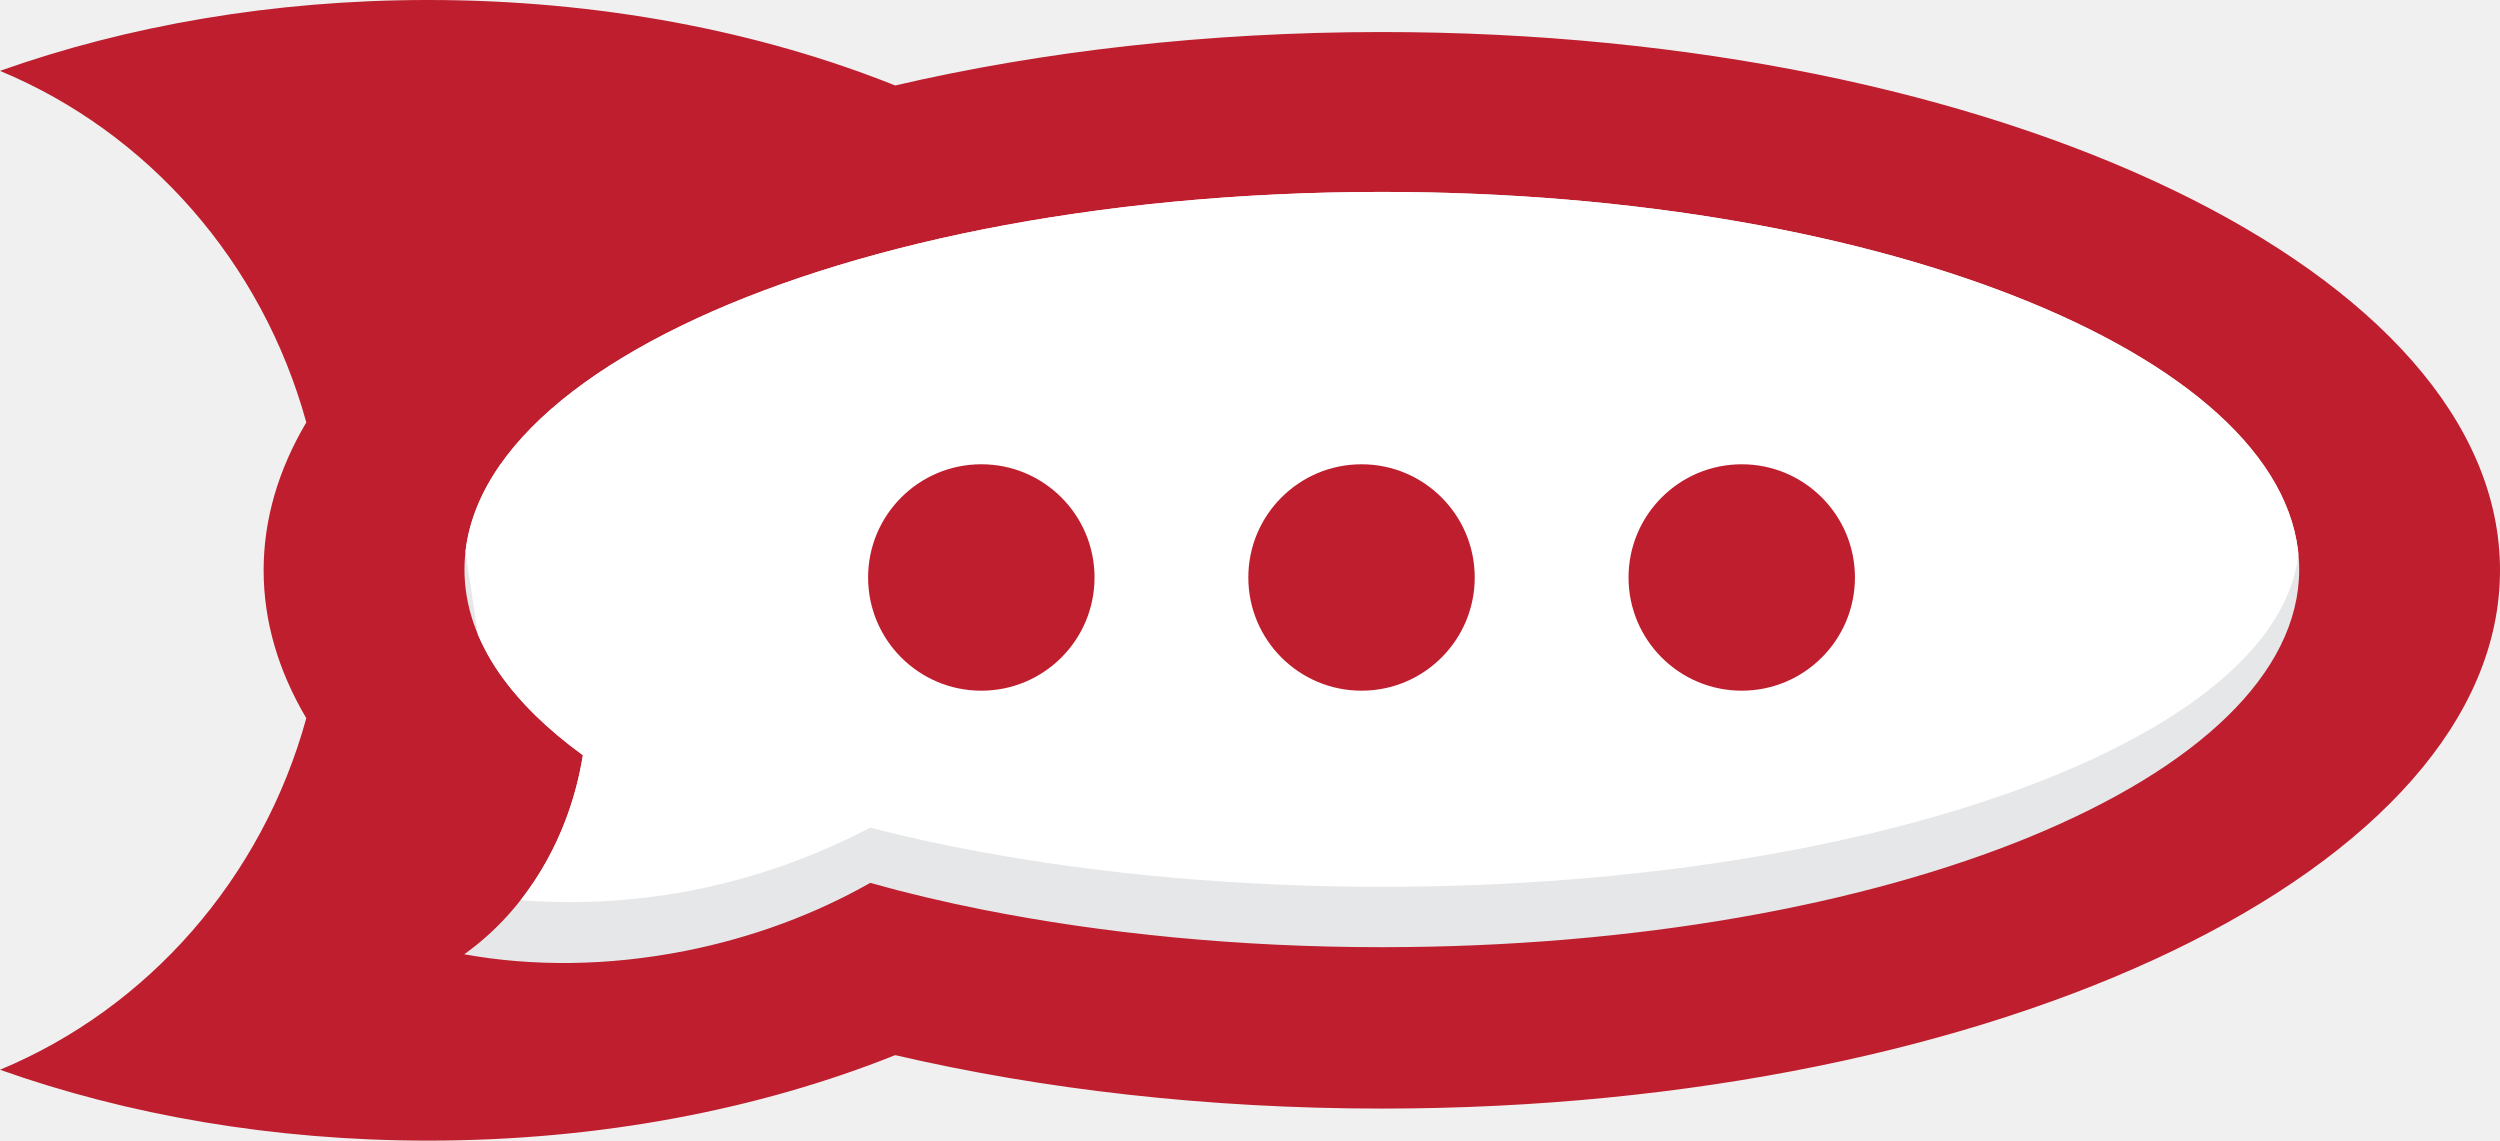
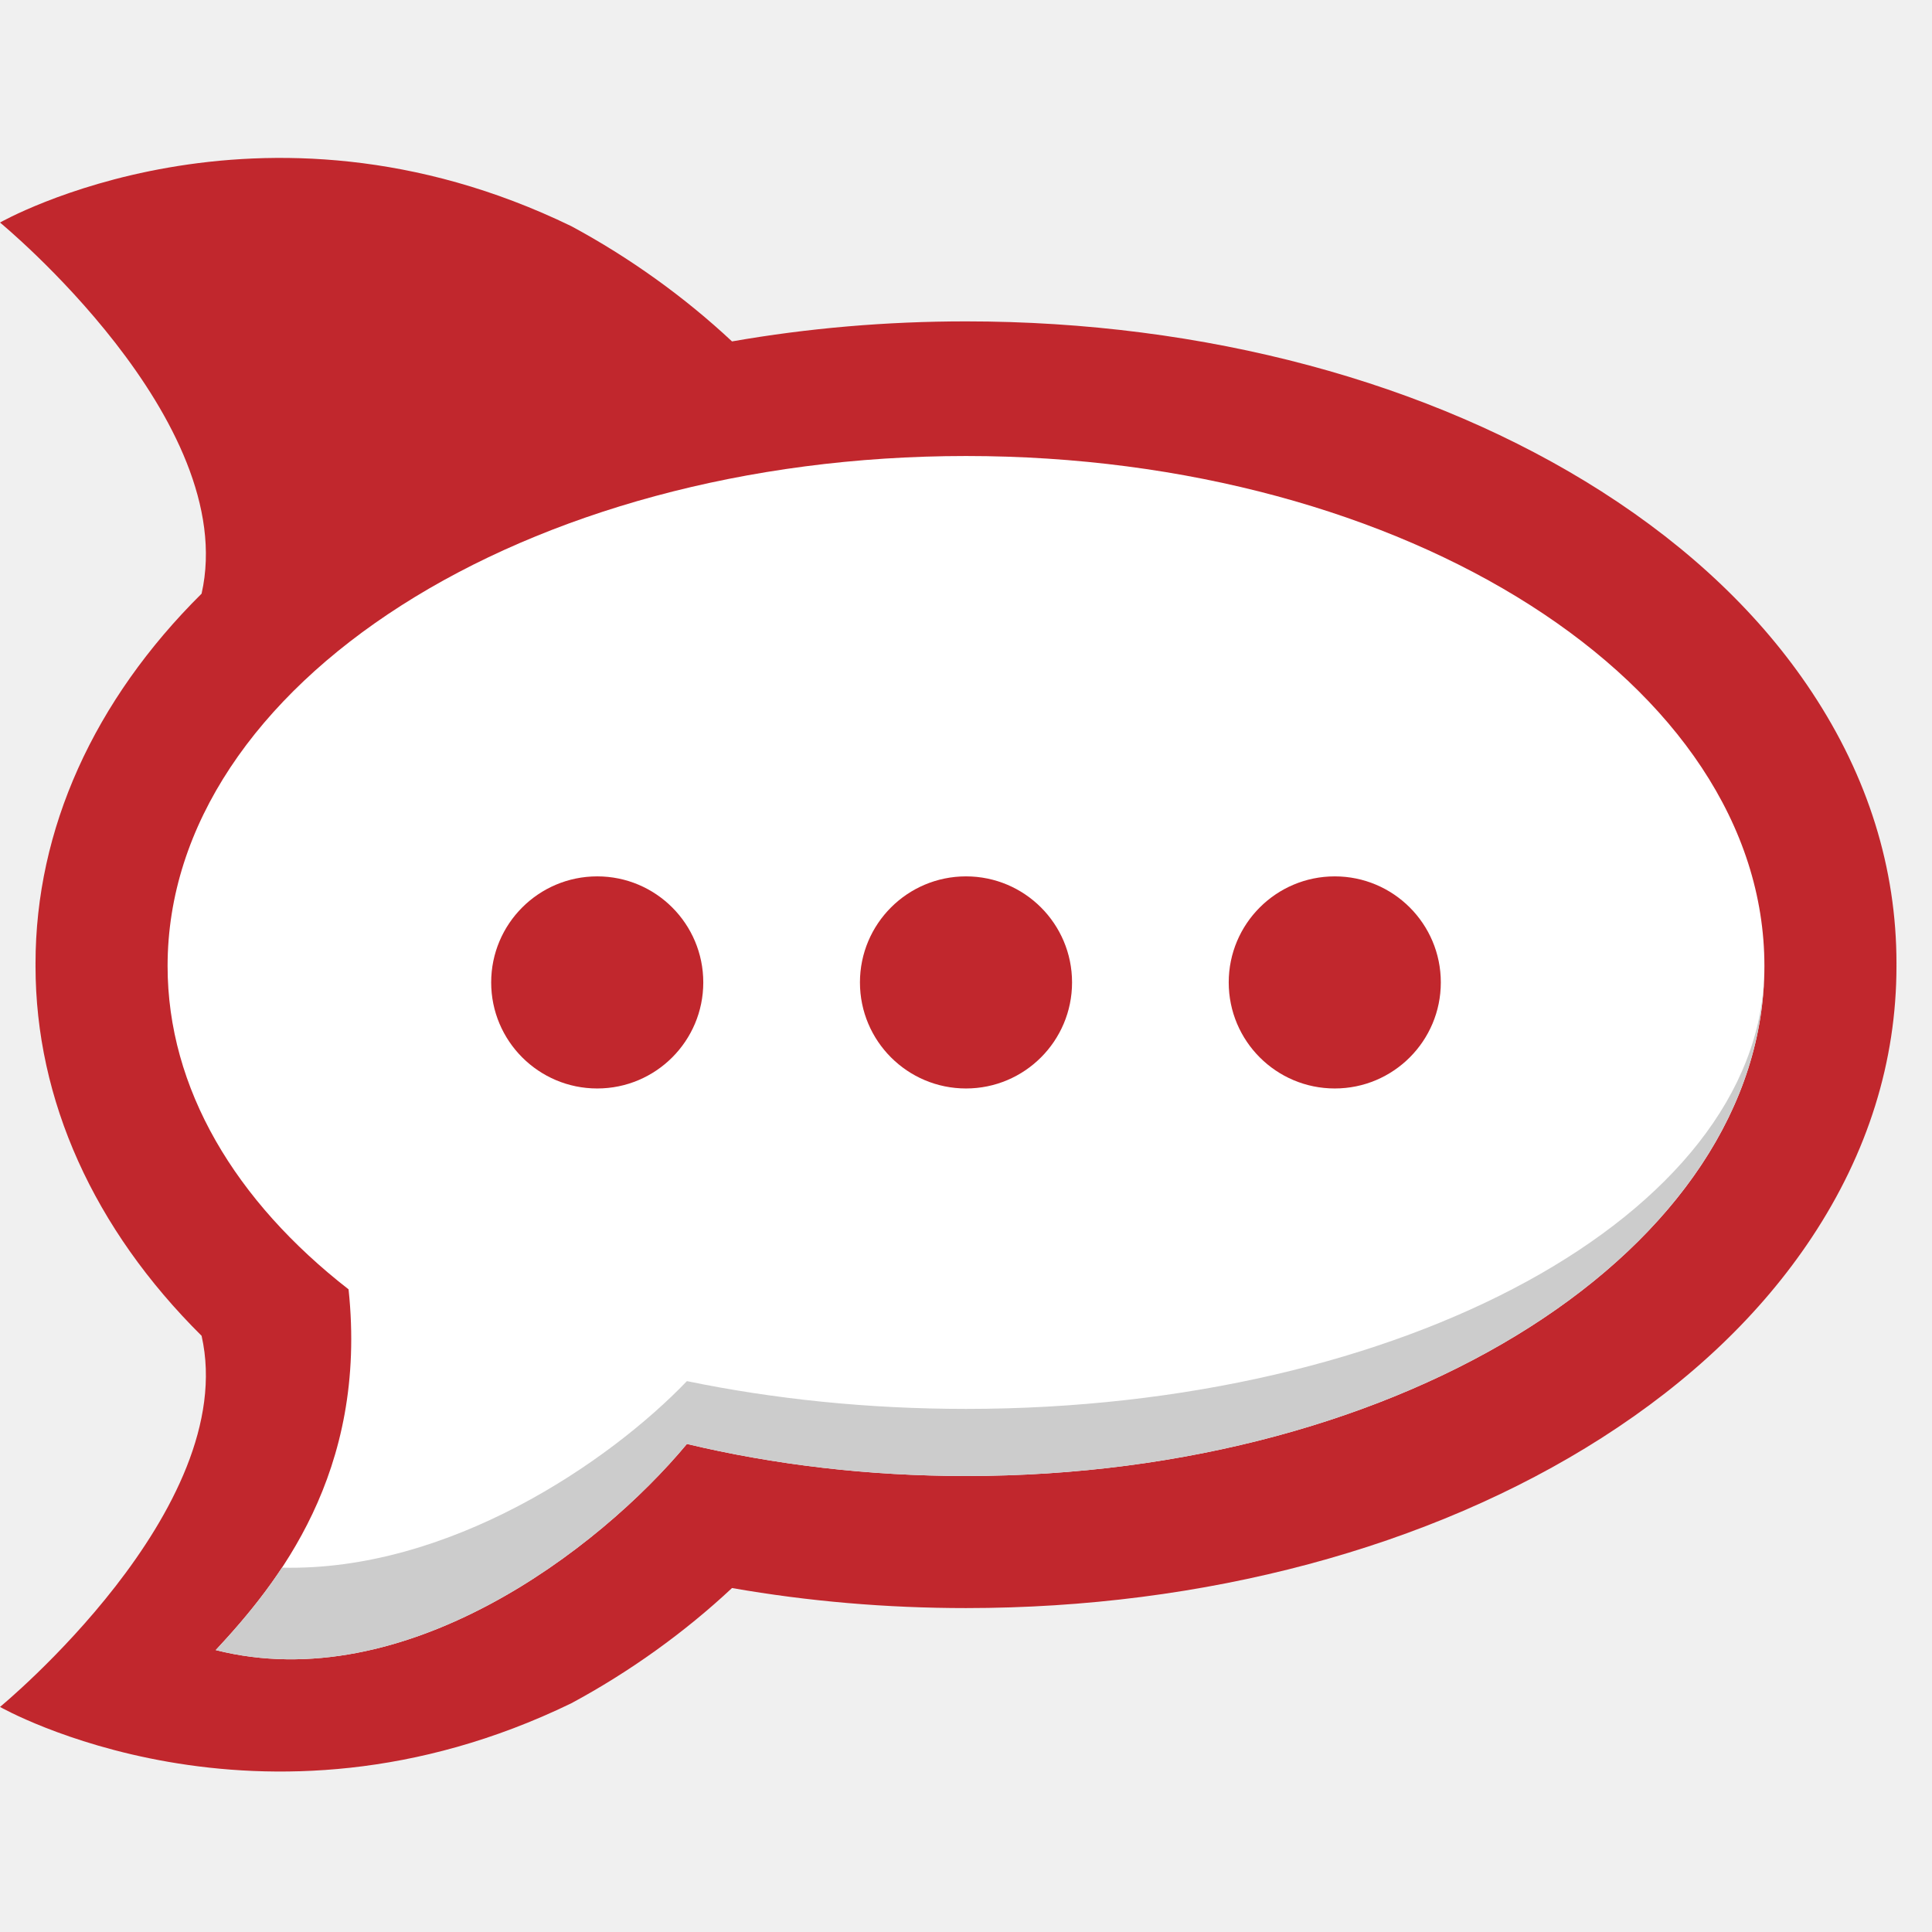
- <svg xmlns="http://www.w3.org/2000/svg" xmlns:xlink="http://www.w3.org/1999/xlink" version="1.1" id="Layer_1" x="0px" y="0px" width="195.07px" height="89px" viewBox="0 0 195.07 89" enable-background="new 0 0 195.07 89" xml:space="preserve">
+ <svg xmlns="http://www.w3.org/2000/svg" version="1.1" id="Layer_5" x="0px" y="0px" width="512px" height="512px" viewBox="0 0 512 512" enable-background="new 0 0 512 512" xml:space="preserve">
+   <path fill="#C1272D" d="M502.586,255.322c0-25.236-7.55-49.436-22.445-71.932c-13.373-20.195-32.109-38.072-55.687-53.132  C378.937,101.182,319.108,85.168,256,85.168c-21.079,0-41.855,1.781-62.009,5.31c-12.504-11.702-27.139-22.232-42.627-30.56  C68.618,19.818,0,58.975,0,58.975s63.798,52.409,53.424,98.35c-28.542,28.313-44.01,62.453-44.01,97.998  c0,0.113,0.006,0.226,0.006,0.34c0,0.113-0.006,0.226-0.006,0.339c0,35.545,15.469,69.685,44.01,97.999  C63.798,399.94,0,452.35,0,452.35s68.618,39.156,151.363-0.943c15.488-8.327,30.124-18.857,42.627-30.56  c20.154,3.528,40.931,5.31,62.009,5.31c63.108,0,122.937-16.014,168.454-45.091c23.577-15.06,42.313-32.937,55.687-53.132  c14.896-22.496,22.445-46.695,22.445-71.932c0-0.113-0.006-0.226-0.006-0.339C502.58,255.548,502.586,255.436,502.586,255.322z" />
+   <path fill="#FFFFFF" d="M256,120.847c116.854,0,211.586,60.509,211.586,135.154c0,74.641-94.731,135.155-211.586,135.155  c-26.019,0-50.937-3.009-73.959-8.495c-23.396,28.147-74.868,67.28-124.869,54.629c16.265-17.47,40.361-46.988,35.201-95.603  c-29.968-23.322-47.959-53.163-47.959-85.686C44.414,181.356,139.145,120.847,256,120.847" />
  <g>
-     <path fill="#BE1E2D" d="M0,83.471C9.91,86.99,21.29,89,33.4,89c13.38,0,25.87-2.439,36.45-6.67C81.33,85,94.21,86.5,107.82,86.5   c48.188,0,87.25-18.8,87.25-42s-39.062-42-87.25-42C94.21,2.5,81.33,4,69.85,6.67C59.271,2.44,46.78,0,33.4,0   C21.29,0,9.91,2.01,0,5.53c11.551,4.8,20.46,14.92,23.9,27.43c-2.17,3.67-3.33,7.54-3.33,11.54s1.16,7.87,3.33,11.54   C20.46,68.55,11.551,78.67,0,83.471z" />
-     <path fill="#E6E7E8" d="M36.221,74.46c5.3,0.961,11.188,0.938,17.27-0.267c5.29-1.049,10.17-2.895,14.41-5.303   c2.79,0.784,5.72,1.48,8.77,2.088c9.42,1.867,19.98,2.929,31.15,2.929c39.54,0,71.58-13.191,71.58-29.466   c0-16.274-32.04-29.466-71.58-29.466c-11.17,0-21.73,1.061-31.15,2.928C58.5,21.527,44.601,28.222,38.971,36.343   c-1.78,2.574-2.73,5.292-2.73,8.099c0,2.806,0.95,5.524,2.73,8.098c1.56,2.243,3.76,4.387,6.51,6.387   C44.45,65.355,41.08,71.002,36.221,74.46z" />
    <g>
-       <g>
-         <defs>
-           <path id="SVGID_1_" d="M36.221,69.703c10.098,1.684,21.162,0.373,31.68-5.123c2.79,0.722,5.72,1.361,8.77,1.92      c9.42,1.719,19.98,2.695,31.15,2.695c39.54,0,71.58-12.137,71.58-27.11c0-14.972-32.04-27.109-71.58-27.109      c-11.17,0-21.73,0.976-31.15,2.693c-18.17,3.334-32.068,9.494-37.698,16.965c-1.78,2.369-2.73,4.87-2.73,7.451      C36.24,44.666,41.08,66.521,36.221,69.703z" />
-         </defs>
-         <clipPath id="SVGID_2_">
-           <use xlink:href="#SVGID_1_" overflow="visible" />
-         </clipPath>
-         <path clip-path="url(#SVGID_2_)" fill="#FFFFFF" d="M36.221,74.46c5.3,0.961,11.188,0.938,17.27-0.267     c5.29-1.049,10.17-2.895,14.41-5.303c2.79,0.784,5.72,1.48,8.77,2.088c9.42,1.867,19.98,2.929,31.15,2.929     c39.54,0,71.58-13.191,71.58-29.466c0-16.274-32.04-29.466-71.58-29.466c-11.17,0-21.73,1.061-31.15,2.928     C58.5,21.527,44.601,28.222,38.971,36.343c-1.78,2.574-2.73,5.292-2.73,8.099c0,2.806,0.95,5.524,2.73,8.098     c1.56,2.243,3.76,4.387,6.51,6.387C44.45,65.355,41.08,71.002,36.221,74.46z" />
-       </g>
+       <circle fill="#C1272D" cx="256" cy="260.352" r="28.105" />
    </g>
-     <circle fill="#BE1E2D" cx="135.904" cy="45.06" r="8.833" />
-     <circle fill="#BE1E2D" cx="106.237" cy="45.06" r="8.833" />
-     <circle fill="#BE1E2D" cx="76.57" cy="45.06" r="8.834" />
+     <g>
+       <circle fill="#C1272D" cx="353.728" cy="260.352" r="28.104" />
+     </g>
+     <g>
+       <circle fill="#C1272D" cx="158.272" cy="260.352" r="28.105" />
+     </g>
+   </g>
+   <g>
+     <path fill="#CCCCCC" d="M256,373.373c-26.019,0-50.937-2.607-73.959-7.362c-20.659,21.54-63.209,50.496-107.307,49.43   c-5.806,8.805-12.121,16.006-17.562,21.85c50,12.651,101.473-26.481,124.869-54.629c23.023,5.486,47.941,8.495,73.959,8.495   c115.917,0,210.048-59.55,211.551-133.364C466.048,321.765,371.917,373.373,256,373.373z" />
  </g>
</svg>
